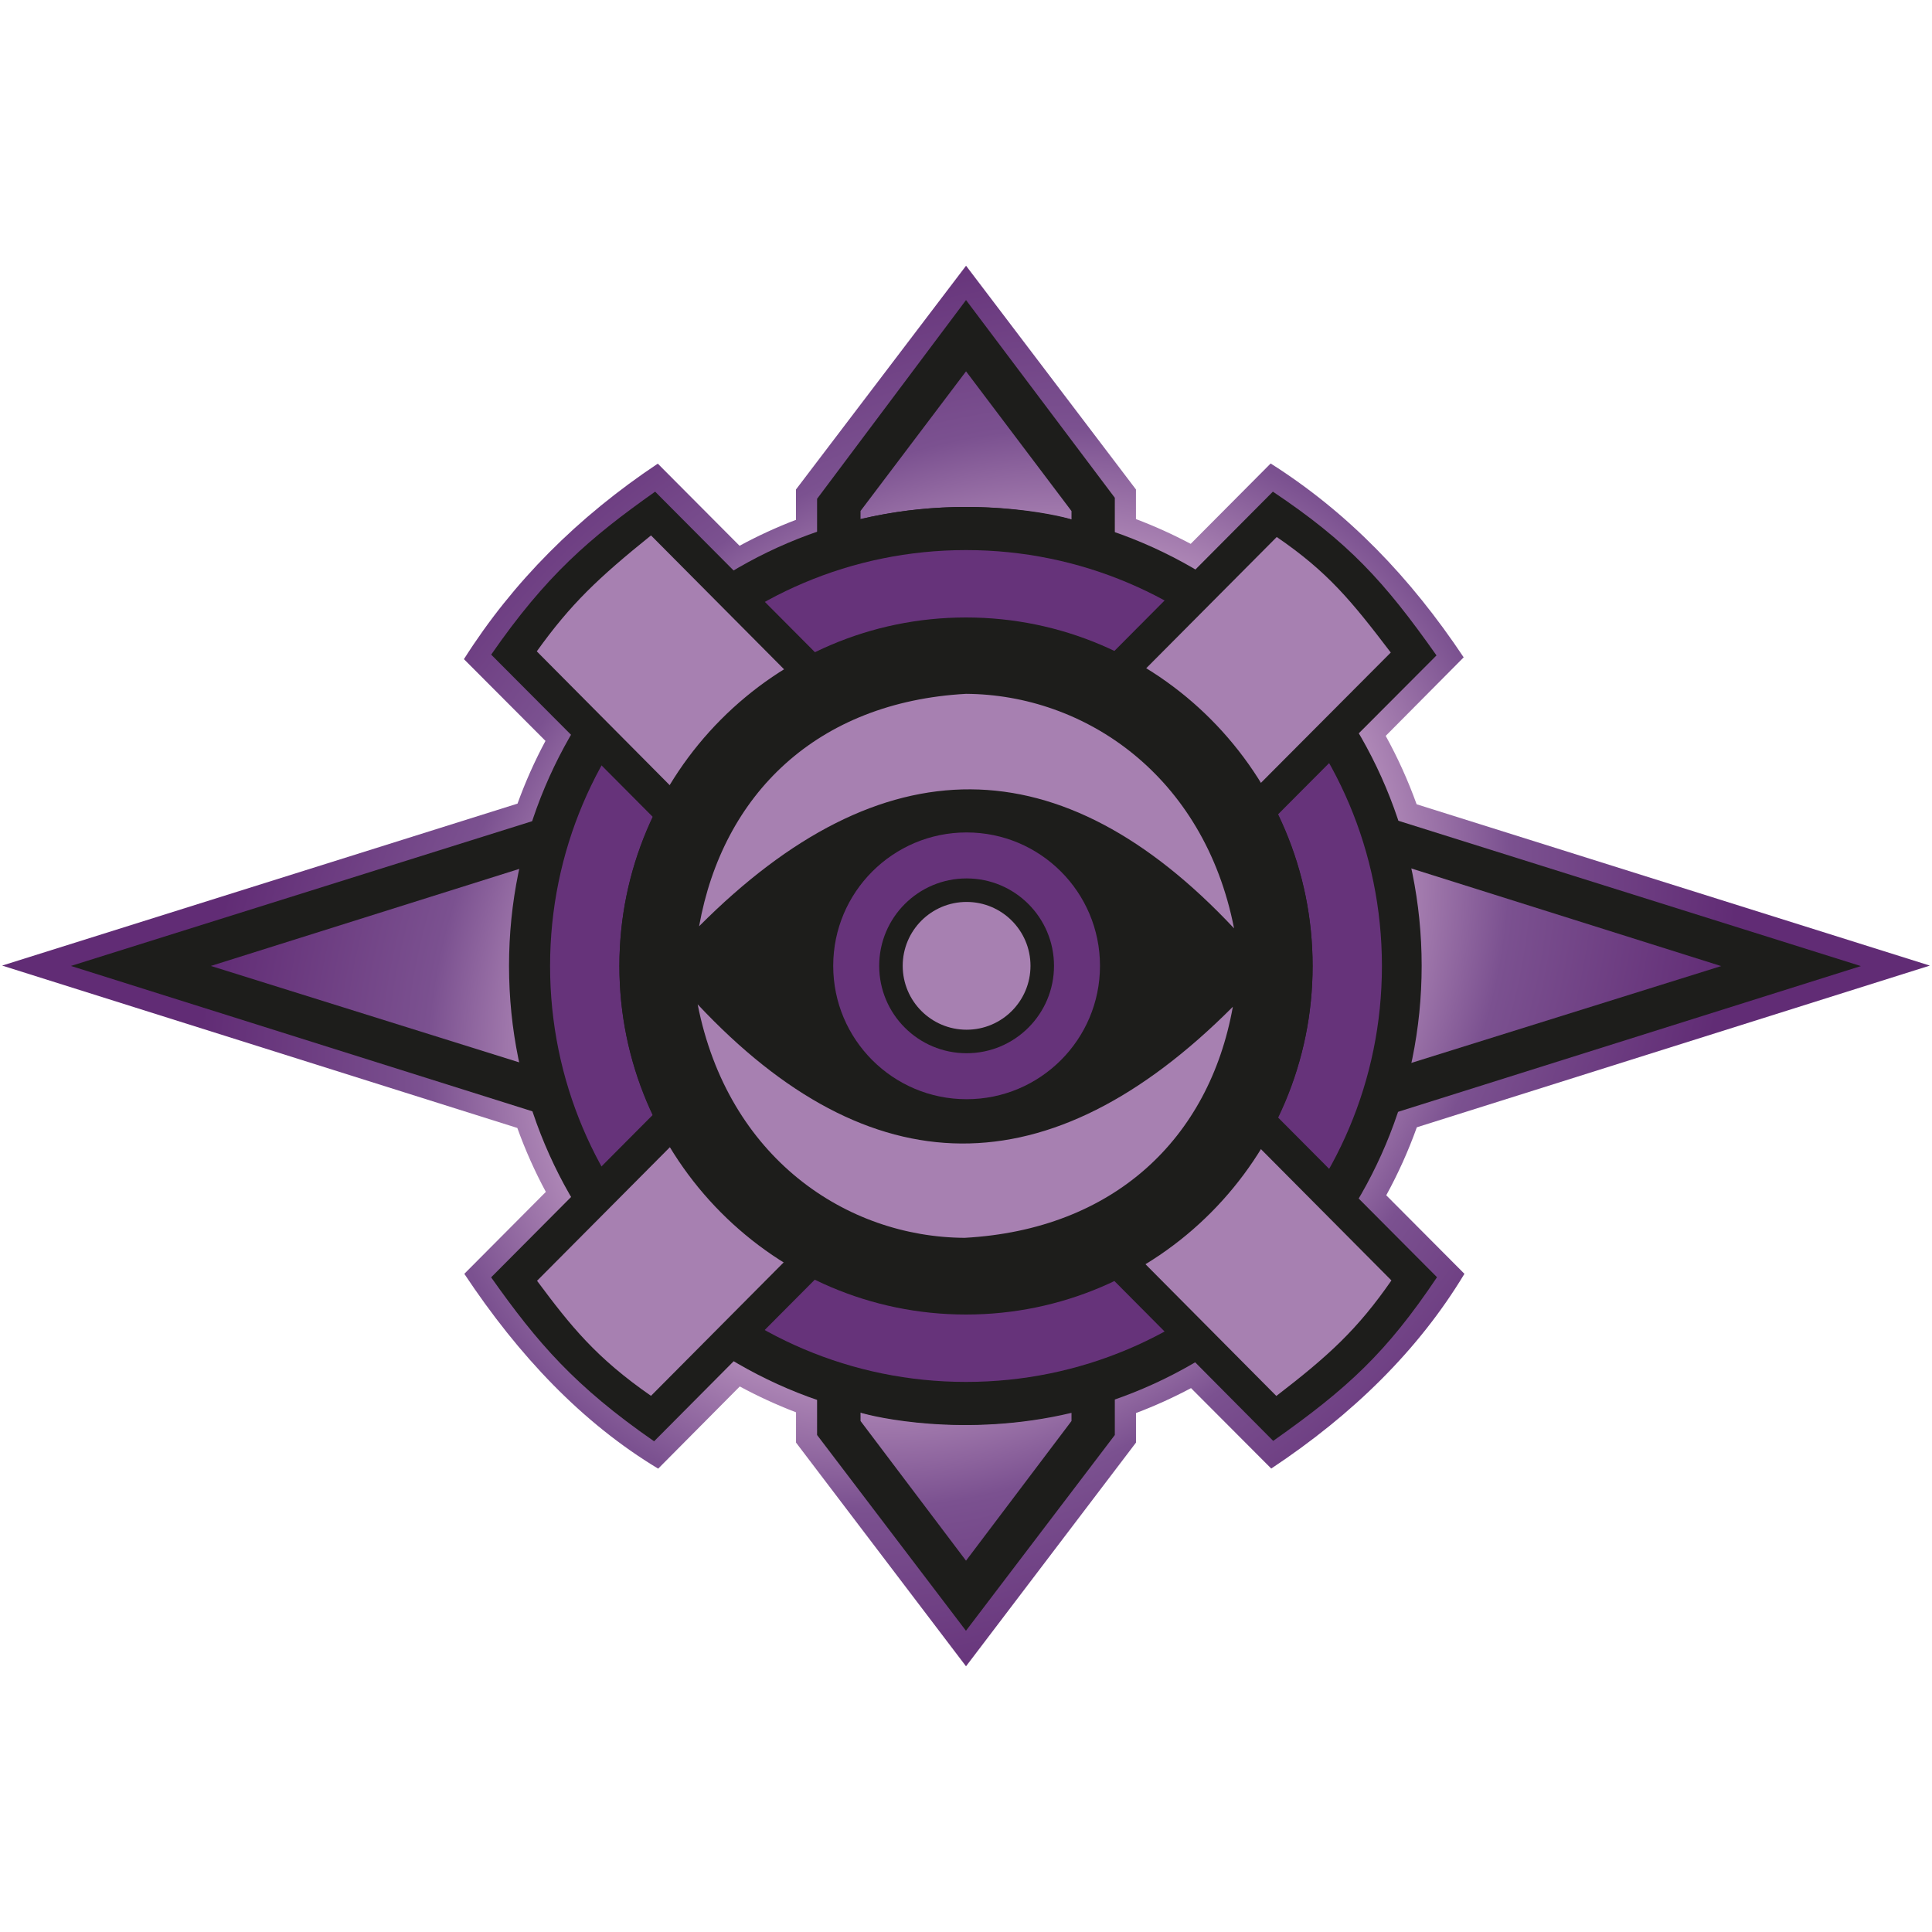
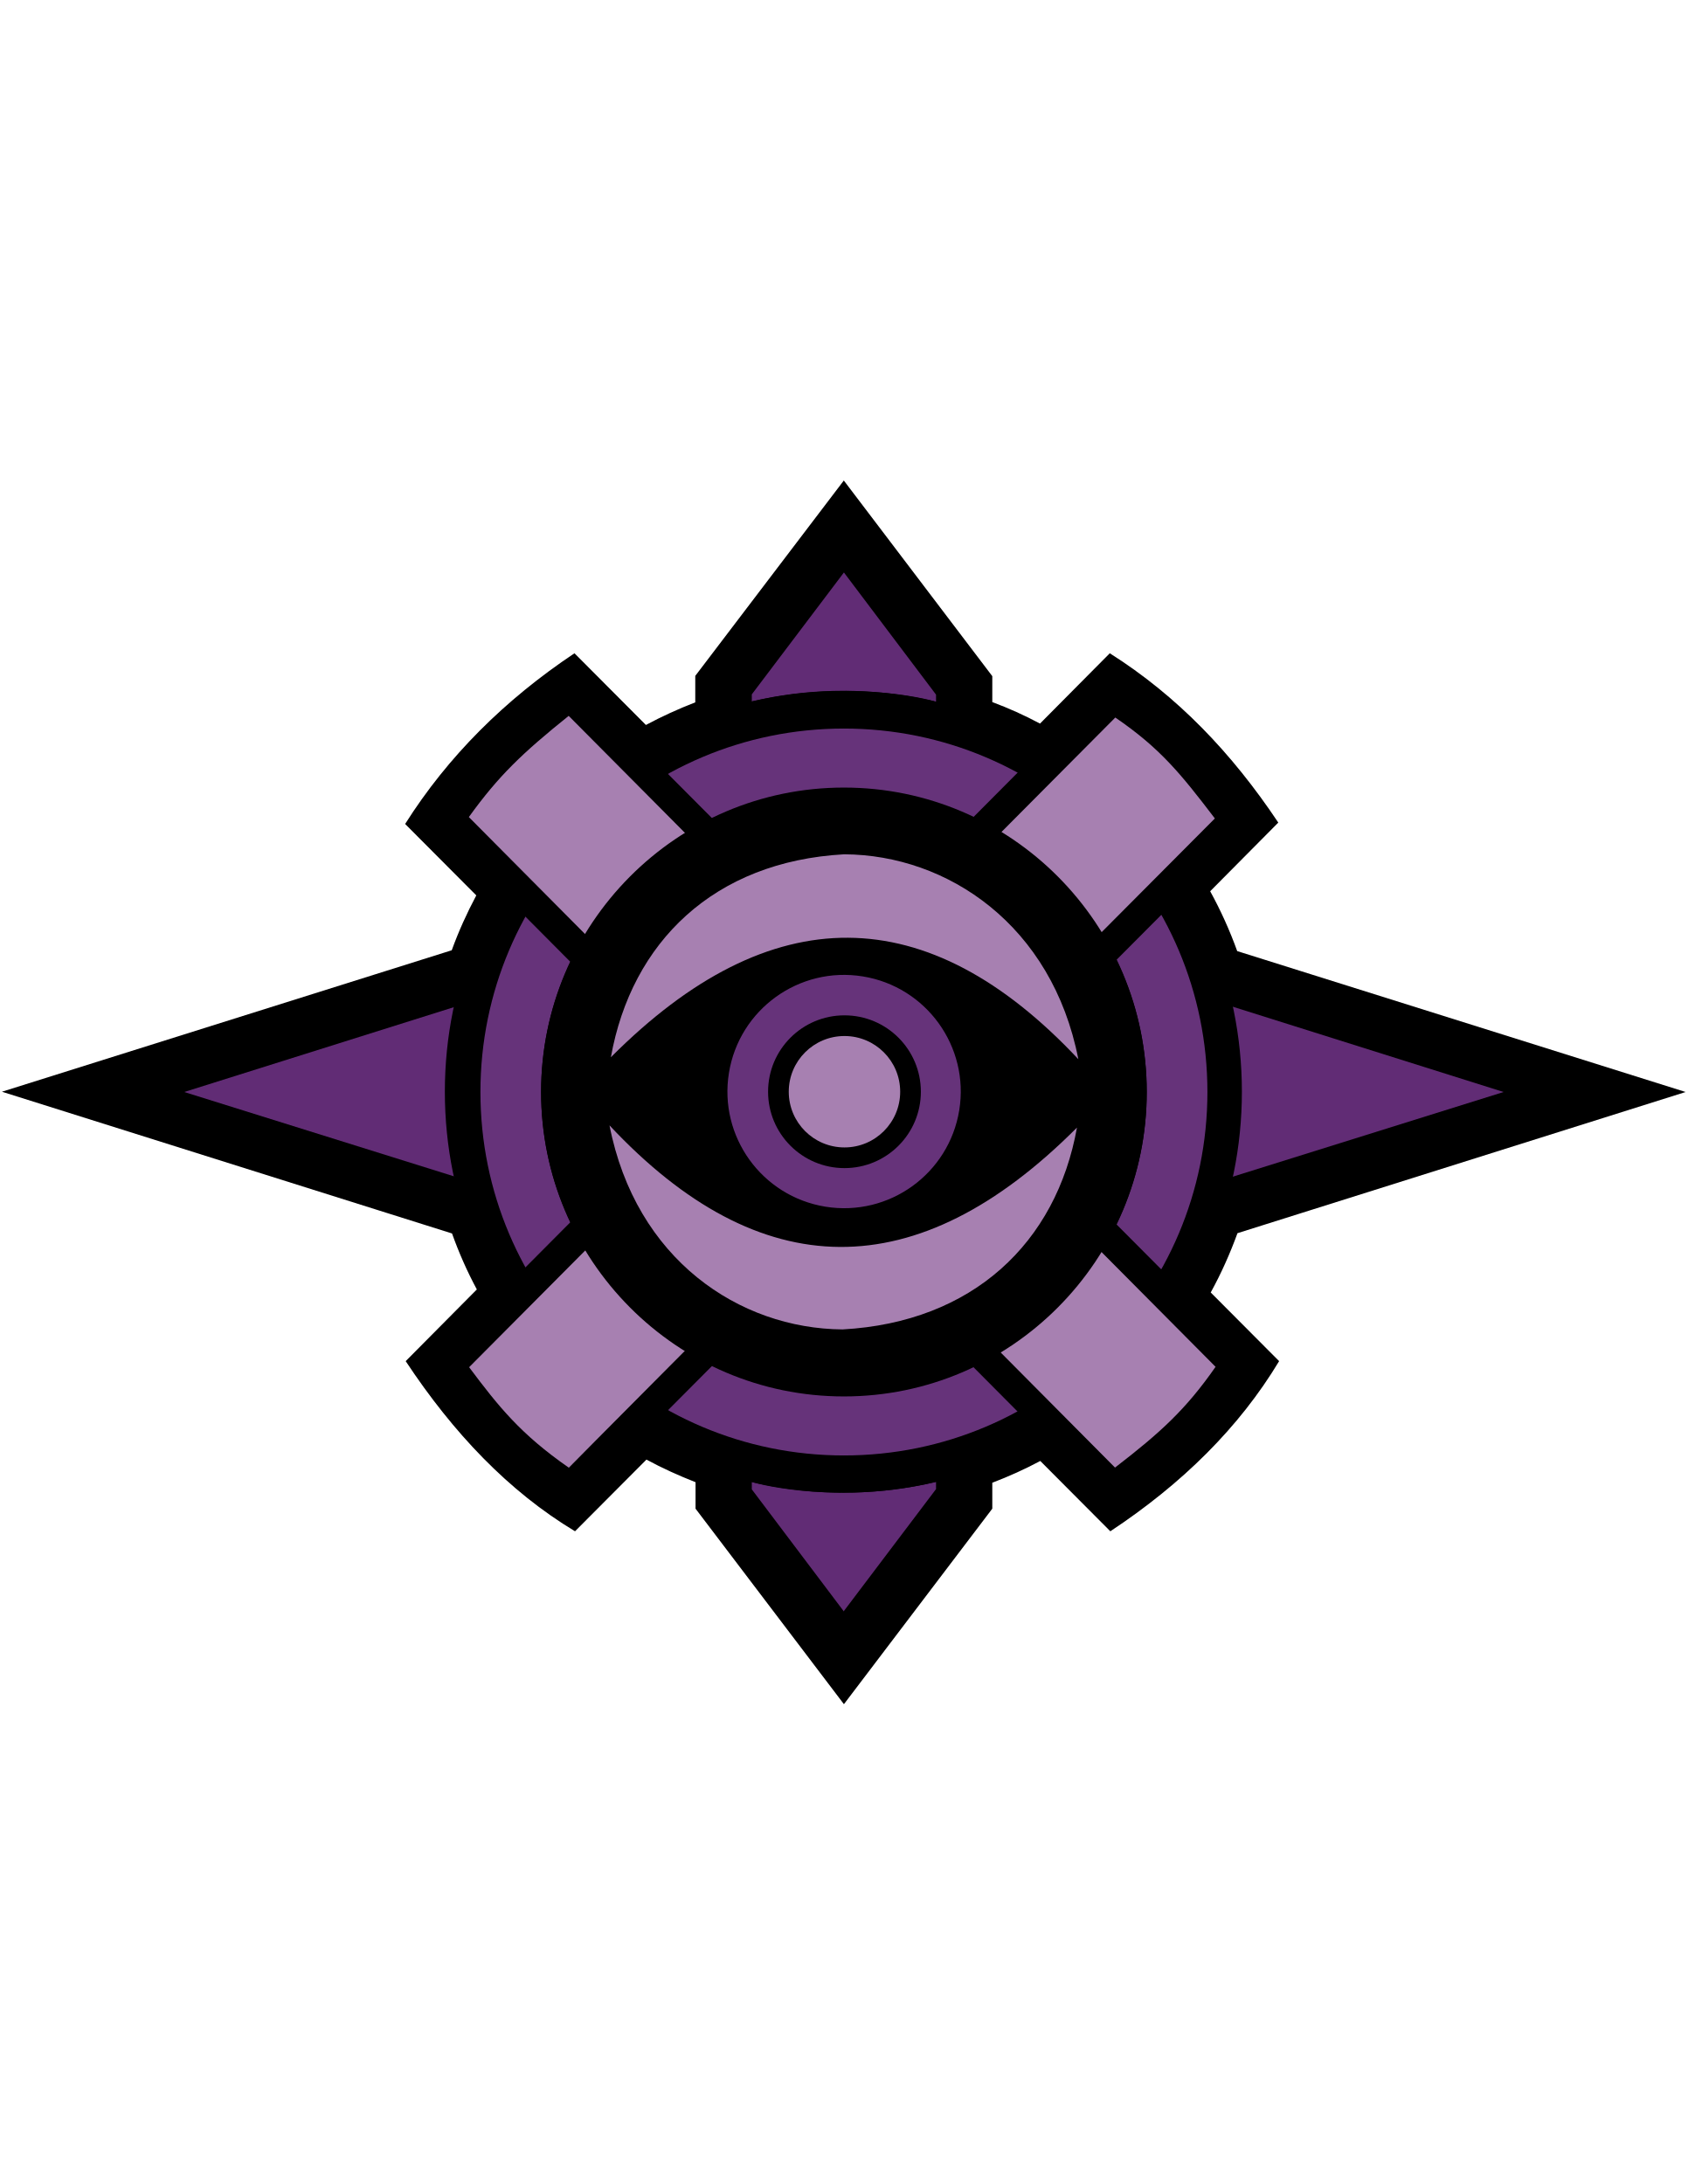
- <svg xmlns="http://www.w3.org/2000/svg" width="100%" height="100%" viewBox="0 0 1000 1000" version="1.1" xml:space="preserve" style="fill-rule:evenodd;clip-rule:evenodd;stroke-linejoin:round;stroke-miterlimit:2;">
-   <path d="M733.35,583.48L998.88,499.79L733.24,416.29C728.82,404.01 723.46,392.18 717.24,380.89L757.6,340.24C730.04,298.91 697.73,265.29 657.69,239.9L616.3,281.5C607.18,276.66 597.73,272.37 587.97,268.68L587.97,253.35L500.03,137.54L412,253.35L412,269.06C401.93,272.92 392.17,277.4 382.79,282.49L340.47,239.98C299.14,267.54 265.52,301.12 240.13,341.17L282.34,383.49C276.77,393.89 271.92,404.73 267.87,415.95L1.11,499.78L267.77,583.83C271.89,595.28 276.83,606.33 282.53,616.92L240.33,659.33C268.47,701.74 301.3,736.44 340.67,760.17L382.91,717.63C392.26,722.69 401.99,727.16 412.02,731.01L412.02,746.68L500.01,862.47L587.99,746.68L587.99,731.39C597.8,727.68 607.31,723.37 616.47,718.49L657.99,760.12C700.4,731.98 734.26,698.7 757.99,659.33L717.52,618.68C723.67,607.45 728.98,595.68 733.35,583.48Z" style="fill:url(#_Radial1);fill-rule:nonzero;" />
-   <path d="M500.09,354.54L36.71,499.97L499.95,645.91L963.19,500.04L500.08,354.54L500.09,354.54ZM109.14,499.97L500.12,376.94L890.88,500.04L500.01,622.2L109.14,499.97Z" style="fill:rgb(29,29,27);fill-rule:nonzero;" />
-   <ellipse cx="499.66" cy="499.91" rx="236.19" ry="237.51" style="fill:rgb(29,29,27);" />
-   <path d="M500.01,155.32L422.92,258.18L422.92,742.76L499.98,844.08L577.03,742.76L577.03,257.66L500.01,155.31L500.01,155.32ZM500.01,807.81L445.41,735.5L445.41,731.15C451.58,733.27 499.38,744.44 554.61,731.29L554.61,735.51L500.01,807.81ZM554.61,268.87C548.44,266.75 500.64,255.56 445.41,268.7L445.41,264.48L500.02,192.2L554.61,264.52L554.61,268.87Z" style="fill:rgb(29,29,27);fill-rule:nonzero;" />
-   <path d="M500,284.72C381.11,284.72 284.72,381.1 284.72,500C284.72,618.9 381.1,715.28 500,715.28C618.9,715.28 715.28,618.9 715.28,500C715.28,381.1 618.9,284.72 500,284.72ZM500,679.37C400.92,679.37 320.6,599.05 320.6,499.97C320.6,400.89 400.92,320.57 500,320.57C599.08,320.57 679.4,400.89 679.4,499.97C679.4,599.05 599.08,679.37 500,679.37Z" style="fill:rgb(102,51,122);fill-rule:nonzero;" />
-   <path d="M254.24,338.83C282.67,297.82 305.16,278.47 339.1,254.48L743.79,661.08C717.67,700.05 697.65,718.56 659,745.8C659.09,745.71 254.32,338.74 254.23,338.83L254.24,338.83Z" style="fill:rgb(29,29,27);fill-rule:nonzero;" />
-   <path d="M338.56,746.01C297.55,717.58 278.2,695.09 254.21,661.15L658.84,254.48C697.81,280.6 716.29,300.59 743.53,339.24C743.44,339.15 338.47,745.92 338.56,746.01Z" style="fill:rgb(29,29,27);fill-rule:nonzero;" />
-   <path d="M336.95,722.48C308.52,702.77 295.41,686.37 277.97,662.93L660.84,277.95C687.23,296.02 699.47,310.96 719.86,337.75C719.8,337.69 336.89,722.43 336.95,722.49L336.95,722.48Z" style="fill:rgb(167,128,177);fill-rule:nonzero;" />
-   <path d="M720.2,662.75C702.59,688.14 687.76,701.68 660.63,722.55L277.84,337.14C295.47,312.56 309.52,299.25 336.96,277.13L720.2,662.75Z" style="fill:rgb(167,128,177);fill-rule:nonzero;" />
-   <ellipse cx="500" cy="500" rx="179.4" ry="180.4" style="fill:rgb(29,29,27);" />
-   <path d="M361.86,479.43C456.69,384.26 549.44,385.26 638.75,480.52C623.16,401.15 561.31,359.49 500.02,359.13C422.86,363.38 374.08,411.08 361.86,479.43Z" style="fill:rgb(167,128,177);fill-rule:nonzero;" />
-   <path d="M638.12,521.1C543.27,616.25 450.41,615.11 361.11,519.84C376.68,599.21 437.98,640.34 499.26,640.7C576.42,636.46 625.88,589.45 638.12,521.09L638.12,521.1Z" style="fill:rgb(167,128,177);fill-rule:nonzero;" />
-   <circle cx="500.31" cy="499.91" r="69.04" style="fill:rgb(102,51,122);" />
-   <circle cx="500.31" cy="499.91" r="45.24" style="fill:rgb(29,29,27);" />
-   <circle cx="500.31" cy="499.91" r="33.07" style="fill:rgb(167,128,177);" />
+ <svg xmlns="http://www.w3.org/2000/svg" id="Layer_1" version="1.1" viewBox="0 0 612 792">
  <defs>
-     <radialGradient id="_Radial1" cx="0" cy="0" r="1" gradientUnits="userSpaceOnUse" gradientTransform="matrix(312.78,-305.611,250.601,256.48,501.197,501.208)">
-       <stop offset="0" style="stop-color:rgb(97,44,117);stop-opacity:1" />
-       <stop offset="0.3" style="stop-color:rgb(123,81,144);stop-opacity:1" />
-       <stop offset="0.5" style="stop-color:rgb(191,153,195);stop-opacity:1" />
-       <stop offset="0.7" style="stop-color:rgb(123,81,144);stop-opacity:1" />
-       <stop offset="1" style="stop-color:rgb(97,44,117);stop-opacity:1" />
+     <style>
+       .st0 {
+         fill: url(#radial-gradient);
+       }
+ 
+       .st1 {
+         fill: #a780b1;
+       }
+ 
+       .st2 {
+         fill: #66337a;
+       }
+     </style>
+     <radialGradient id="radial-gradient" cx="0" cy="792" fx="0" fy="792" r="1" gradientTransform="translate(2376.7 2515.3) rotate(-44.3) scale(267.6 -3.7)" gradientUnits="userSpaceOnUse">
+       <stop offset="0" stop-color="#612c75" />
+       <stop offset=".3" stop-color="#7b5190" />
+       <stop offset=".5" stop-color="#bf99c3" />
+       <stop offset=".7" stop-color="#7b5190" />
+       <stop offset="1" stop-color="#612c75" />
    </radialGradient>
  </defs>
+   <g>
+     <path class="st0" d="M256.7,545.5v-11.2l-2.9-1.1c-5.9-2.3-11.8-5-17.3-7.9l-3-1.6-25.7,25.9c-20.3-12.9-38.3-31.1-54.9-55.5l25.6-25.7-1.6-2.9c-3.4-6.3-6.3-12.9-8.8-19.6l-.8-2.1L15.7,395.9l151.7-47.7.8-2.1c2.4-6.6,5.3-13.1,8.6-19.3l1.6-2.9-25.6-25.7c14.1-21.3,32.6-40,55.1-55.5l25.6,25.8,3-1.6c5.5-3,11.4-5.7,17.3-8l2.9-1.1v-11.2l49.4-65,49.3,65v11l2.9,1.1c5.7,2.2,11.4,4.7,16.8,7.6l2.9,1.6,25.1-25.2c20.8,13.8,38.8,31.9,54.7,55.1l-24.5,24.6,1.6,3c3.7,6.7,6.9,13.8,9.5,21l.8,2.1,151.1,47.5-151,47.6-.8,2.1c-2.6,7.2-5.7,14.2-9.4,20.9l-1.6,3,24.6,24.7c-13.1,20.6-31.5,39.2-54.9,55.2l-25.1-25.2-2.9,1.6c-5.4,2.9-11.1,5.5-16.9,7.7l-2.9,1.1v11l-49.3,64.9-49.3-64.9Z" />
+     <path d="M306,189.1l44.8,59v12.6l5.8,2.2c5.5,2.1,11,4.6,16.3,7.4l5.9,3.1,4.7-4.7,20.1-20.2c18.1,12.6,34,28.6,48.3,48.8l-19.4,19.6-4.7,4.8,3.3,5.9c3.6,6.5,6.7,13.4,9.2,20.4l1.5,4.2,4.3,1.3,135.3,42.5-135.2,42.6-4.3,1.3-1.5,4.2c-2.5,6.9-5.6,13.8-9.1,20.3l-3.2,5.9,4.7,4.8,19.7,19.8c-12,18-28.3,34.4-48.7,48.8l-20.1-20.2-4.7-4.7-5.9,3.1c-5.3,2.8-10.8,5.3-16.4,7.4l-5.8,2.2v12.5l-44.8,59-44.8-59v-12.7l-5.8-2.2c-5.8-2.2-11.4-4.8-16.8-7.7l-5.9-3.2-4.7,4.8-20.7,20.9c-17.7-11.9-33.7-28-48.5-49.2l20.6-20.7,4.7-4.7-3.2-5.9c-3.3-6.1-6.1-12.5-8.5-19l-1.5-4.2-4.3-1.3-135.9-42.8,136-42.7,4.3-1.3,1.5-4.2c2.3-6.4,5.1-12.7,8.3-18.7l3.1-5.9-4.7-4.7-20.6-20.7c12.8-18.6,29.2-35.1,48.8-49.1l20.6,20.7,4.8,4.8,5.9-3.2c5.3-2.9,11-5.5,16.8-7.7l5.8-2.2v-12.8l44.9-59M306,174.2l-53.9,70.9v9.6c-6.2,2.4-12.1,5.1-17.9,8.2l-25.9-26c-25.3,16.9-45.9,37.4-61.4,61.9l25.8,25.9c-3.4,6.4-6.4,13-8.9,19.9L.7,395.9l163.2,51.4c2.5,7,5.5,13.8,9,20.3l-25.8,26c17.2,26,37.3,47.2,61.4,61.7l25.9-26c5.7,3.1,11.7,5.8,17.8,8.2v9.6l53.8,70.9,53.8-70.9v-9.4c6-2.3,11.8-4.9,17.4-7.9l25.4,25.5c26-17.2,46.7-37.6,61.2-61.7l-24.8-24.9c3.8-6.9,7-14.1,9.7-21.5l162.5-51.2-162.6-51.1c-2.7-7.5-6-14.8-9.8-21.7l24.7-24.9c-16.9-25.3-36.6-45.9-61.1-61.4l-25.3,25.5c-5.6-3-11.4-5.6-17.3-7.8v-9.4l-53.8-70.9h0Z" />
+   </g>
+   <path d="M306.1,307L22.5,396l283.5,89.3,283.5-89.3-283.4-89h0ZM66.8,396l239.3-75.3,239.1,75.3-239.2,74.8-239.2-74.8Z" />
+   <ellipse cx="305.8" cy="395.9" rx="144.5" ry="145.4" />
+   <path d="M306,185.1l-47.2,63v296.6l47.2,62,47.2-62V247.7l-47.1-62.6h0ZM306,584.4l-33.4-44.3v-2.7c3.8,1.3,33,8.1,66.8,0v2.6l-33.4,44.2ZM339.4,254.5c-3.8-1.3-33-8.1-66.8-.1v-2.6l33.4-44.2,33.4,44.3v2.7Z" />
+   <path class="st2" d="M306,264.2c-72.8,0-131.8,59-131.8,131.8s59,131.8,131.8,131.8,131.8-59,131.8-131.8-59-131.8-131.8-131.8ZM306,505.8c-60.6,0-109.8-49.2-109.8-109.8s49.2-109.8,109.8-109.8,109.8,49.2,109.8,109.8-49.2,109.8-109.8,109.8Z" />
+   <path d="M155.6,297.4c17.4-25.1,31.2-36.9,51.9-51.6l247.7,248.8c-16,23.8-28.2,35.2-51.9,51.8,0,0-247.7-249.1-247.7-249.1h0Z" />
+   <path d="M207.2,546.6c-25.1-17.4-36.9-31.2-51.6-51.9l247.6-248.9c23.8,16,35.2,28.2,51.8,51.9,0,0-247.9,248.9-247.8,248.9Z" />
+   <path class="st1" d="M206.2,532.2c-17.4-12.1-25.4-22.1-36.1-36.4l234.3-235.6c16.2,11.1,23.6,20.2,36.1,36.6,0,0-234.4,235.4-234.3,235.5h0Z" />
+   <path class="st1" d="M440.8,495.6c-10.8,15.5-19.9,23.8-36.5,36.6l-234.3-235.9c10.8-15,19.4-23.2,36.2-36.7l234.5,236Z" />
+   <ellipse cx="306" cy="396" rx="109.8" ry="110.4" />
+   <path class="st1" d="M221.5,383.4c58-58.2,114.8-57.6,169.5.7-9.5-48.6-47.4-74.1-84.9-74.3-47.2,2.6-77.1,31.8-84.6,73.6Z" />
+   <path class="st1" d="M390.5,408.9c-58,58.2-114.9,57.5-169.5-.8,9.5,48.6,47,73.7,84.5,74,47.2-2.6,77.5-31.4,85-73.2h0Z" />
+   <circle class="st2" cx="306.2" cy="395.9" r="42.3" transform="translate(-133.7 634.8) rotate(-80.8)" />
+   <circle cx="306.2" cy="395.9" r="27.7" />
+   <circle class="st1" cx="306.2" cy="395.9" r="20.2" />
</svg>
